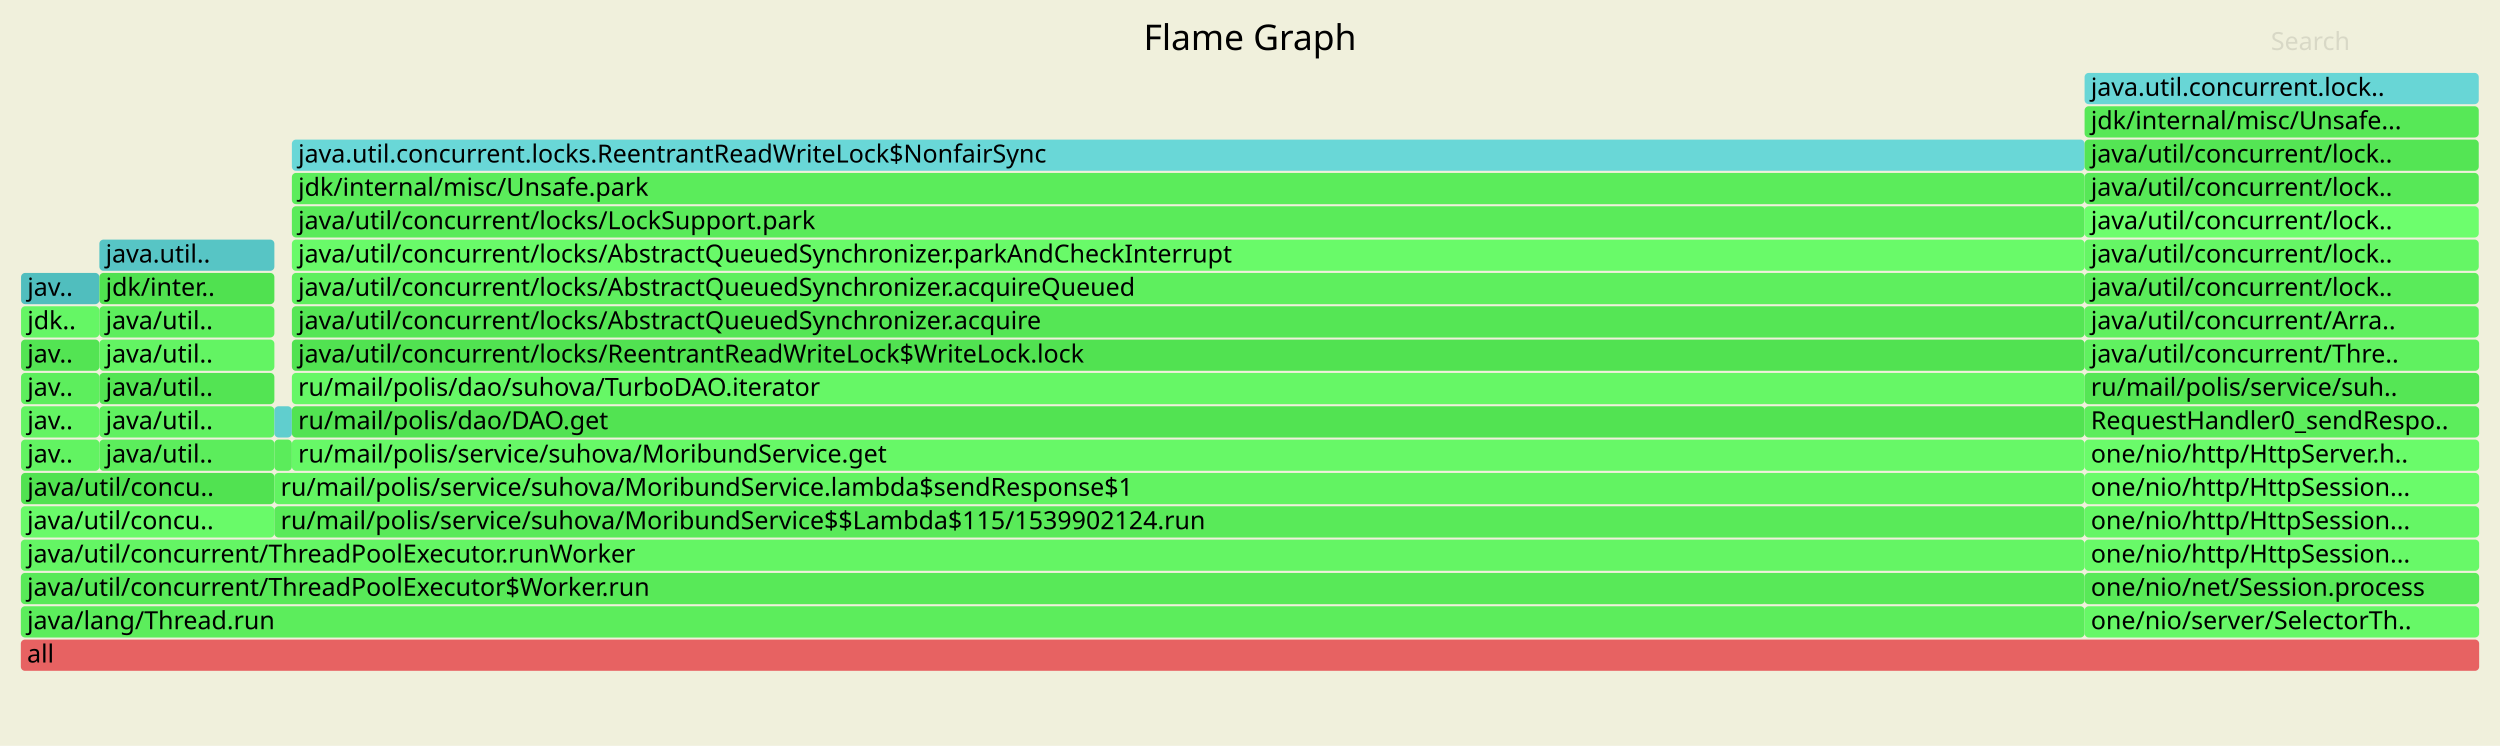
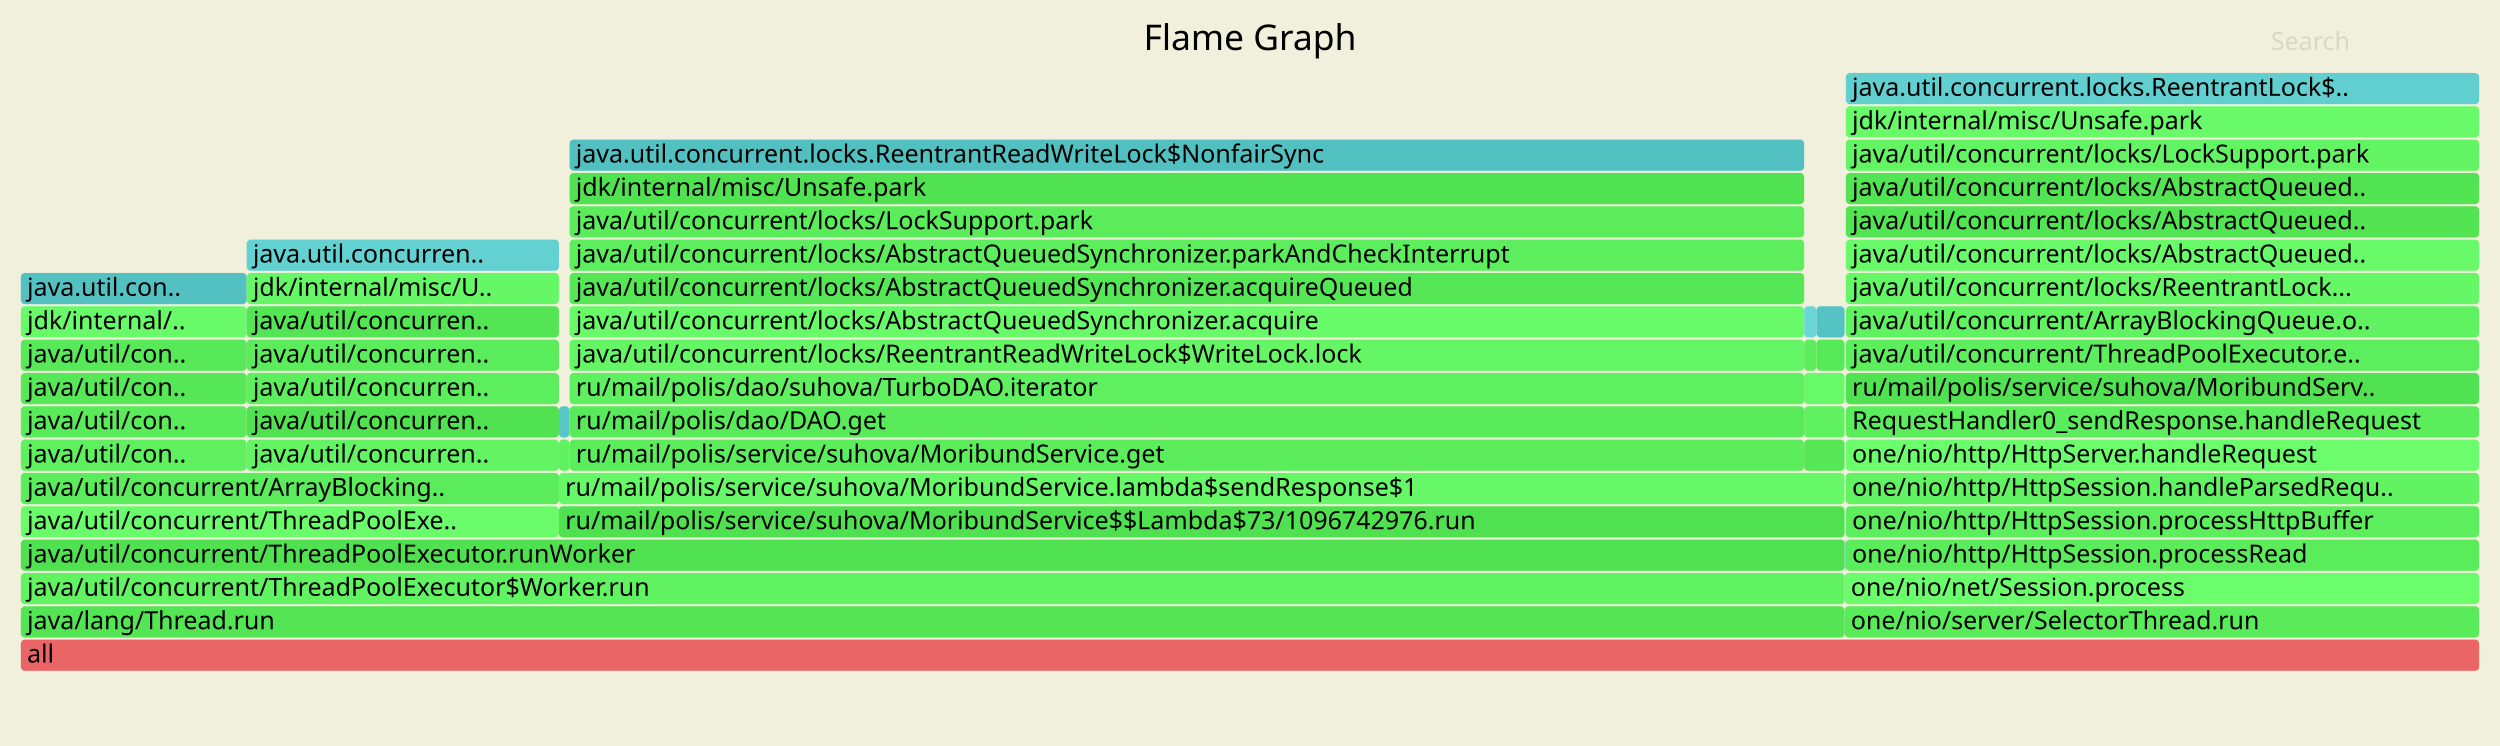
<svg xmlns="http://www.w3.org/2000/svg" version="1.1" width="1200" height="358" viewBox="0 0 1200 358">
  <style type="text/css">
	text { font-family:Verdana; font-size:12px; fill:rgb(0,0,0); }
	#search { opacity:0.1; cursor:pointer; }
	#search:hover, #search.show { opacity:1; }
	#subtitle { text-anchor:middle; font-color:rgb(160,160,160); }
	#title { text-anchor:middle; font-size:17px}
	#unzoom { cursor:pointer; }
	#frames &gt; *:hover { stroke:black; stroke-width:0.5; cursor:pointer; }
	.hide { display:none; }
	.parent { opacity:0.5; }
</style>
  <rect x="0" y="0" width="100%" height="100%" fill="rgb(240,240,220)" />
  <text id="title" x="600" y="24">Flame Graph</text>
  <text id="details" x="10" y="341"> </text>
  <text id="unzoom" x="10" y="24" class="hide">Reset Zoom</text>
  <text id="search" x="1090" y="24">Search</text>
  <text id="matched" x="1090" y="341"> </text>
  <g id="frames">
    <g>
-       <rect x="10.0" y="307.0" width="1180.0" height="15" fill="#e76262" rx="2" ry="2" />
+       <rect x="10.0" y="307.0" width="1180.0" height="15" fill="#ea6666" rx="2" ry="2" />
      <text x="13.0" y="318.0">all</text>
    </g>
    <g>
-       <rect x="10.0" y="291.0" width="990.6" height="15" fill="#5ced5c" rx="2" ry="2" />
+       <rect x="10.0" y="291.0" width="875.4" height="15" fill="#54e554" rx="2" ry="2" />
      <text x="13.0" y="302.0">java/lang/Thread.run</text>
    </g>
    <g>
-       <rect x="10.0" y="275.0" width="990.6" height="15" fill="#58e958" rx="2" ry="2" />
+       <rect x="10.0" y="275.0" width="875.4" height="15" fill="#62f362" rx="2" ry="2" />
      <text x="13.0" y="286.0">java/util/concurrent/ThreadPoolExecutor$Worker.run</text>
    </g>
    <g>
-       <rect x="10.0" y="259.0" width="990.6" height="15" fill="#64f564" rx="2" ry="2" />
+       <rect x="10.0" y="259.0" width="875.4" height="15" fill="#50e150" rx="2" ry="2" />
      <text x="13.0" y="270.0">java/util/concurrent/ThreadPoolExecutor.runWorker</text>
    </g>
    <g>
-       <rect x="10.0" y="243.0" width="121.7" height="15" fill="#69fa69" rx="2" ry="2" />
-       <text x="13.0" y="254.0">java/util/concu..</text>
-     </g>
-     <g>
-       <rect x="10.1" y="227.0" width="121.6" height="15" fill="#51e251" rx="2" ry="2" />
-       <text x="13.1" y="238.0">java/util/concu..</text>
-     </g>
-     <g>
-       <rect x="10.1" y="211.0" width="37.6" height="15" fill="#62f362" rx="2" ry="2" />
-       <text x="13.1" y="222.0">jav..</text>
-     </g>
-     <g>
-       <rect x="10.1" y="195.0" width="37.6" height="15" fill="#63f463" rx="2" ry="2" />
-       <text x="13.1" y="206.0">jav..</text>
-     </g>
-     <g>
-       <rect x="10.1" y="179.0" width="37.6" height="15" fill="#5dee5d" rx="2" ry="2" />
-       <text x="13.1" y="190.0">jav..</text>
-     </g>
-     <g>
-       <rect x="10.1" y="163.0" width="37.6" height="15" fill="#53e453" rx="2" ry="2" />
-       <text x="13.1" y="174.0">jav..</text>
-     </g>
-     <g>
-       <rect x="10.1" y="147.0" width="37.6" height="15" fill="#65f665" rx="2" ry="2" />
-       <text x="13.1" y="158.0">jdk..</text>
-     </g>
-     <g>
-       <rect x="10.1" y="131.0" width="37.6" height="15" fill="#50bebe" rx="2" ry="2" />
-       <text x="13.1" y="142.0">jav..</text>
-     </g>
-     <g>
-       <rect x="47.7" y="211.0" width="84.0" height="15" fill="#5ced5c" rx="2" ry="2" />
-       <text x="50.7" y="222.0">java/util..</text>
-     </g>
-     <g>
-       <rect x="47.7" y="195.0" width="84.0" height="15" fill="#60f160" rx="2" ry="2" />
-       <text x="50.7" y="206.0">java/util..</text>
-     </g>
-     <g>
-       <rect x="47.7" y="179.0" width="84.0" height="15" fill="#53e453" rx="2" ry="2" />
-       <text x="50.7" y="190.0">java/util..</text>
-     </g>
-     <g>
-       <rect x="47.7" y="163.0" width="84.0" height="15" fill="#63f463" rx="2" ry="2" />
-       <text x="50.7" y="174.0">java/util..</text>
-     </g>
-     <g>
-       <rect x="47.7" y="147.0" width="84.0" height="15" fill="#5dee5d" rx="2" ry="2" />
-       <text x="50.7" y="158.0">java/util..</text>
-     </g>
-     <g>
-       <rect x="47.7" y="131.0" width="84.0" height="15" fill="#50e150" rx="2" ry="2" />
-       <text x="50.7" y="142.0">jdk/inter..</text>
-     </g>
-     <g>
-       <rect x="47.7" y="115.0" width="84.0" height="15" fill="#57c5c5" rx="2" ry="2" />
-       <text x="50.7" y="126.0">java.util..</text>
-     </g>
-     <g>
-       <rect x="131.7" y="243.0" width="868.9" height="15" fill="#59ea59" rx="2" ry="2" />
-       <text x="134.7" y="254.0">ru/mail/polis/service/suhova/MoribundService$$Lambda$115/1539902124.run</text>
-     </g>
-     <g>
-       <rect x="131.7" y="227.0" width="868.9" height="15" fill="#62f362" rx="2" ry="2" />
-       <text x="134.7" y="238.0">ru/mail/polis/service/suhova/MoribundService.lambda$sendResponse$1</text>
-     </g>
-     <g>
-       <rect x="131.7" y="211.0" width="8.4" height="15" fill="#5bec5b" rx="2" ry="2" />
-       <text x="134.7" y="222.0" />
-     </g>
-     <g>
-       <rect x="131.7" y="195.0" width="8.4" height="15" fill="#60cece" rx="2" ry="2" />
-       <text x="134.7" y="206.0" />
-     </g>
-     <g>
-       <rect x="140.1" y="211.0" width="860.5" height="15" fill="#67f867" rx="2" ry="2" />
-       <text x="143.1" y="222.0">ru/mail/polis/service/suhova/MoribundService.get</text>
-     </g>
-     <g>
-       <rect x="140.1" y="195.0" width="860.5" height="15" fill="#52e352" rx="2" ry="2" />
-       <text x="143.1" y="206.0">ru/mail/polis/dao/DAO.get</text>
-     </g>
-     <g>
-       <rect x="140.1" y="179.0" width="860.5" height="15" fill="#66f766" rx="2" ry="2" />
-       <text x="143.1" y="190.0">ru/mail/polis/dao/suhova/TurboDAO.iterator</text>
-     </g>
-     <g>
-       <rect x="140.1" y="163.0" width="860.5" height="15" fill="#51e251" rx="2" ry="2" />
-       <text x="143.1" y="174.0">java/util/concurrent/locks/ReentrantReadWriteLock$WriteLock.lock</text>
-     </g>
-     <g>
-       <rect x="140.1" y="147.0" width="860.5" height="15" fill="#55e655" rx="2" ry="2" />
-       <text x="143.1" y="158.0">java/util/concurrent/locks/AbstractQueuedSynchronizer.acquire</text>
-     </g>
-     <g>
-       <rect x="140.1" y="131.0" width="860.5" height="15" fill="#5eef5e" rx="2" ry="2" />
-       <text x="143.1" y="142.0">java/util/concurrent/locks/AbstractQueuedSynchronizer.acquireQueued</text>
-     </g>
-     <g>
-       <rect x="140.1" y="115.0" width="860.5" height="15" fill="#69fa69" rx="2" ry="2" />
-       <text x="143.1" y="126.0">java/util/concurrent/locks/AbstractQueuedSynchronizer.parkAndCheckInterrupt</text>
-     </g>
-     <g>
-       <rect x="140.1" y="99.0" width="860.5" height="15" fill="#5aeb5a" rx="2" ry="2" />
-       <text x="143.1" y="110.0">java/util/concurrent/locks/LockSupport.park</text>
-     </g>
-     <g>
-       <rect x="140.1" y="83.0" width="860.5" height="15" fill="#5bec5b" rx="2" ry="2" />
-       <text x="143.1" y="94.0">jdk/internal/misc/Unsafe.park</text>
-     </g>
-     <g>
-       <rect x="140.1" y="67.0" width="860.5" height="15" fill="#69d7d7" rx="2" ry="2" />
-       <text x="143.1" y="78.0">java.util.concurrent.locks.ReentrantReadWriteLock$NonfairSync</text>
-     </g>
-     <g>
-       <rect x="1000.6" y="291.0" width="189.4" height="15" fill="#67f867" rx="2" ry="2" />
-       <text x="1003.6" y="302.0">one/nio/server/SelectorTh..</text>
-     </g>
-     <g>
-       <rect x="1000.6" y="275.0" width="189.4" height="15" fill="#58e958" rx="2" ry="2" />
-       <text x="1003.6" y="286.0">one/nio/net/Session.process</text>
-     </g>
-     <g>
-       <rect x="1000.6" y="259.0" width="189.4" height="15" fill="#68f968" rx="2" ry="2" />
-       <text x="1003.6" y="270.0">one/nio/http/HttpSession...</text>
-     </g>
-     <g>
-       <rect x="1000.6" y="243.0" width="189.4" height="15" fill="#65f665" rx="2" ry="2" />
-       <text x="1003.6" y="254.0">one/nio/http/HttpSession...</text>
-     </g>
-     <g>
-       <rect x="1000.6" y="227.0" width="189.4" height="15" fill="#6afb6a" rx="2" ry="2" />
-       <text x="1003.6" y="238.0">one/nio/http/HttpSession...</text>
-     </g>
-     <g>
-       <rect x="1000.6" y="211.0" width="189.4" height="15" fill="#6afb6a" rx="2" ry="2" />
-       <text x="1003.6" y="222.0">one/nio/http/HttpServer.h..</text>
-     </g>
-     <g>
-       <rect x="1000.6" y="195.0" width="189.4" height="15" fill="#5ced5c" rx="2" ry="2" />
-       <text x="1003.6" y="206.0">RequestHandler0_sendRespo..</text>
-     </g>
-     <g>
-       <rect x="1000.6" y="179.0" width="189.4" height="15" fill="#55e655" rx="2" ry="2" />
-       <text x="1003.6" y="190.0">ru/mail/polis/service/suh..</text>
-     </g>
-     <g>
-       <rect x="1000.6" y="163.0" width="189.4" height="15" fill="#60f160" rx="2" ry="2" />
-       <text x="1003.6" y="174.0">java/util/concurrent/Thre..</text>
-     </g>
-     <g>
-       <rect x="1000.6" y="147.0" width="189.2" height="15" fill="#5ff05f" rx="2" ry="2" />
-       <text x="1003.6" y="158.0">java/util/concurrent/Arra..</text>
-     </g>
-     <g>
-       <rect x="1000.6" y="131.0" width="189.2" height="15" fill="#5aeb5a" rx="2" ry="2" />
-       <text x="1003.6" y="142.0">java/util/concurrent/lock..</text>
-     </g>
-     <g>
-       <rect x="1000.6" y="115.0" width="189.2" height="15" fill="#65f665" rx="2" ry="2" />
-       <text x="1003.6" y="126.0">java/util/concurrent/lock..</text>
-     </g>
-     <g>
-       <rect x="1000.6" y="99.0" width="189.2" height="15" fill="#6dfe6d" rx="2" ry="2" />
-       <text x="1003.6" y="110.0">java/util/concurrent/lock..</text>
-     </g>
-     <g>
-       <rect x="1000.6" y="83.0" width="189.2" height="15" fill="#57e857" rx="2" ry="2" />
-       <text x="1003.6" y="94.0">java/util/concurrent/lock..</text>
-     </g>
-     <g>
-       <rect x="1000.6" y="67.0" width="189.2" height="15" fill="#54e554" rx="2" ry="2" />
-       <text x="1003.6" y="78.0">java/util/concurrent/lock..</text>
-     </g>
-     <g>
-       <rect x="1000.6" y="51.0" width="189.2" height="15" fill="#57e857" rx="2" ry="2" />
-       <text x="1003.6" y="62.0">jdk/internal/misc/Unsafe...</text>
-     </g>
-     <g>
-       <rect x="1000.6" y="35.0" width="189.2" height="15" fill="#68d6d6" rx="2" ry="2" />
-       <text x="1003.6" y="46.0">java.util.concurrent.lock..</text>
+       <rect x="10.0" y="243.0" width="258.3" height="15" fill="#6bfc6b" rx="2" ry="2" />
+       <text x="13.0" y="254.0">java/util/concurrent/ThreadPoolExe..</text>
+     </g>
+     <g>
+       <rect x="10.0" y="227.0" width="258.3" height="15" fill="#5bec5b" rx="2" ry="2" />
+       <text x="13.0" y="238.0">java/util/concurrent/ArrayBlocking..</text>
+     </g>
+     <g>
+       <rect x="10.0" y="211.0" width="108.4" height="15" fill="#5ff05f" rx="2" ry="2" />
+       <text x="13.0" y="222.0">java/util/con..</text>
+     </g>
+     <g>
+       <rect x="10.0" y="195.0" width="108.4" height="15" fill="#5aeb5a" rx="2" ry="2" />
+       <text x="13.0" y="206.0">java/util/con..</text>
+     </g>
+     <g>
+       <rect x="10.0" y="179.0" width="108.4" height="15" fill="#57e857" rx="2" ry="2" />
+       <text x="13.0" y="190.0">java/util/con..</text>
+     </g>
+     <g>
+       <rect x="10.0" y="163.0" width="108.4" height="15" fill="#58e958" rx="2" ry="2" />
+       <text x="13.0" y="174.0">java/util/con..</text>
+     </g>
+     <g>
+       <rect x="10.0" y="147.0" width="108.4" height="15" fill="#69fa69" rx="2" ry="2" />
+       <text x="13.0" y="158.0">jdk/internal/..</text>
+     </g>
+     <g>
+       <rect x="10.0" y="131.0" width="108.4" height="15" fill="#53c1c1" rx="2" ry="2" />
+       <text x="13.0" y="142.0">java.util.con..</text>
+     </g>
+     <g>
+       <rect x="118.4" y="211.0" width="149.9" height="15" fill="#63f463" rx="2" ry="2" />
+       <text x="121.4" y="222.0">java/util/concurren..</text>
+     </g>
+     <g>
+       <rect x="118.4" y="195.0" width="149.9" height="15" fill="#51e251" rx="2" ry="2" />
+       <text x="121.4" y="206.0">java/util/concurren..</text>
+     </g>
+     <g>
+       <rect x="118.4" y="179.0" width="149.9" height="15" fill="#5dee5d" rx="2" ry="2" />
+       <text x="121.4" y="190.0">java/util/concurren..</text>
+     </g>
+     <g>
+       <rect x="118.4" y="163.0" width="149.9" height="15" fill="#5bec5b" rx="2" ry="2" />
+       <text x="121.4" y="174.0">java/util/concurren..</text>
+     </g>
+     <g>
+       <rect x="118.4" y="147.0" width="149.9" height="15" fill="#54e554" rx="2" ry="2" />
+       <text x="121.4" y="158.0">java/util/concurren..</text>
+     </g>
+     <g>
+       <rect x="118.4" y="131.0" width="149.9" height="15" fill="#66f766" rx="2" ry="2" />
+       <text x="121.4" y="142.0">jdk/internal/misc/U..</text>
+     </g>
+     <g>
+       <rect x="118.4" y="115.0" width="149.9" height="15" fill="#63d1d1" rx="2" ry="2" />
+       <text x="121.4" y="126.0">java.util.concurren..</text>
+     </g>
+     <g>
+       <rect x="268.3" y="243.0" width="617.1" height="15" fill="#50e150" rx="2" ry="2" />
+       <text x="271.3" y="254.0">ru/mail/polis/service/suhova/MoribundService$$Lambda$73/1096742976.run</text>
+     </g>
+     <g>
+       <rect x="268.3" y="227.0" width="617.1" height="15" fill="#67f867" rx="2" ry="2" />
+       <text x="271.3" y="238.0">ru/mail/polis/service/suhova/MoribundService.lambda$sendResponse$1</text>
+     </g>
+     <g>
+       <rect x="268.3" y="211.0" width="5.1" height="15" fill="#60f160" rx="2" ry="2" />
+       <text x="271.3" y="222.0" />
+     </g>
+     <g>
+       <rect x="268.3" y="195.0" width="5.1" height="15" fill="#58c6c6" rx="2" ry="2" />
+       <text x="271.3" y="206.0" />
+     </g>
+     <g>
+       <rect x="273.4" y="211.0" width="592.6" height="15" fill="#5ced5c" rx="2" ry="2" />
+       <text x="276.4" y="222.0">ru/mail/polis/service/suhova/MoribundService.get</text>
+     </g>
+     <g>
+       <rect x="273.4" y="195.0" width="592.6" height="15" fill="#59ea59" rx="2" ry="2" />
+       <text x="276.4" y="206.0">ru/mail/polis/dao/DAO.get</text>
+     </g>
+     <g>
+       <rect x="273.4" y="179.0" width="592.6" height="15" fill="#5ff05f" rx="2" ry="2" />
+       <text x="276.4" y="190.0">ru/mail/polis/dao/suhova/TurboDAO.iterator</text>
+     </g>
+     <g>
+       <rect x="273.4" y="163.0" width="592.6" height="15" fill="#65f665" rx="2" ry="2" />
+       <text x="276.4" y="174.0">java/util/concurrent/locks/ReentrantReadWriteLock$WriteLock.lock</text>
+     </g>
+     <g>
+       <rect x="273.4" y="147.0" width="592.6" height="15" fill="#69fa69" rx="2" ry="2" />
+       <text x="276.4" y="158.0">java/util/concurrent/locks/AbstractQueuedSynchronizer.acquire</text>
+     </g>
+     <g>
+       <rect x="273.4" y="131.0" width="592.6" height="15" fill="#56e756" rx="2" ry="2" />
+       <text x="276.4" y="142.0">java/util/concurrent/locks/AbstractQueuedSynchronizer.acquireQueued</text>
+     </g>
+     <g>
+       <rect x="273.4" y="115.0" width="592.6" height="15" fill="#5dee5d" rx="2" ry="2" />
+       <text x="276.4" y="126.0">java/util/concurrent/locks/AbstractQueuedSynchronizer.parkAndCheckInterrupt</text>
+     </g>
+     <g>
+       <rect x="273.4" y="99.0" width="592.6" height="15" fill="#5bec5b" rx="2" ry="2" />
+       <text x="276.4" y="110.0">java/util/concurrent/locks/LockSupport.park</text>
+     </g>
+     <g>
+       <rect x="273.4" y="83.0" width="592.6" height="15" fill="#51e251" rx="2" ry="2" />
+       <text x="276.4" y="94.0">jdk/internal/misc/Unsafe.park</text>
+     </g>
+     <g>
+       <rect x="273.4" y="67.0" width="592.6" height="15" fill="#52c0c0" rx="2" ry="2" />
+       <text x="276.4" y="78.0">java.util.concurrent.locks.ReentrantReadWriteLock$NonfairSync</text>
+     </g>
+     <g>
+       <rect x="866.0" y="211.0" width="19.4" height="15" fill="#56e756" rx="2" ry="2" />
+       <text x="869.0" y="222.0" />
+     </g>
+     <g>
+       <rect x="866.0" y="195.0" width="19.4" height="15" fill="#60f160" rx="2" ry="2" />
+       <text x="869.0" y="206.0" />
+     </g>
+     <g>
+       <rect x="866.0" y="179.0" width="19.4" height="15" fill="#68f968" rx="2" ry="2" />
+       <text x="869.0" y="190.0" />
+     </g>
+     <g>
+       <rect x="866.0" y="163.0" width="5.9" height="15" fill="#5ced5c" rx="2" ry="2" />
+       <text x="869.0" y="174.0" />
+     </g>
+     <g>
+       <rect x="866.0" y="147.0" width="5.9" height="15" fill="#69d7d7" rx="2" ry="2" />
+       <text x="869.0" y="158.0" />
+     </g>
+     <g>
+       <rect x="871.9" y="163.0" width="13.5" height="15" fill="#58e958" rx="2" ry="2" />
+       <text x="874.9" y="174.0" />
+     </g>
+     <g>
+       <rect x="871.9" y="147.0" width="13.5" height="15" fill="#55c3c3" rx="2" ry="2" />
+       <text x="874.9" y="158.0" />
+     </g>
+     <g>
+       <rect x="885.4" y="291.0" width="304.6" height="15" fill="#5aeb5a" rx="2" ry="2" />
+       <text x="888.4" y="302.0">one/nio/server/SelectorThread.run</text>
+     </g>
+     <g>
+       <rect x="885.4" y="275.0" width="304.6" height="15" fill="#6cfd6c" rx="2" ry="2" />
+       <text x="888.4" y="286.0">one/nio/net/Session.process</text>
+     </g>
+     <g>
+       <rect x="885.4" y="259.0" width="0.6" height="15" fill="#61cfcf" rx="2" ry="2" />
+       <text x="888.4" y="270.0" />
+     </g>
+     <g>
+       <rect x="886.0" y="259.0" width="304.0" height="15" fill="#5bec5b" rx="2" ry="2" />
+       <text x="889.0" y="270.0">one/nio/http/HttpSession.processRead</text>
+     </g>
+     <g>
+       <rect x="886.0" y="243.0" width="304.0" height="15" fill="#5dee5d" rx="2" ry="2" />
+       <text x="889.0" y="254.0">one/nio/http/HttpSession.processHttpBuffer</text>
+     </g>
+     <g>
+       <rect x="886.0" y="227.0" width="304.0" height="15" fill="#62f362" rx="2" ry="2" />
+       <text x="889.0" y="238.0">one/nio/http/HttpSession.handleParsedRequ..</text>
+     </g>
+     <g>
+       <rect x="886.0" y="211.0" width="304.0" height="15" fill="#6cfd6c" rx="2" ry="2" />
+       <text x="889.0" y="222.0">one/nio/http/HttpServer.handleRequest</text>
+     </g>
+     <g>
+       <rect x="886.0" y="195.0" width="304.0" height="15" fill="#5ced5c" rx="2" ry="2" />
+       <text x="889.0" y="206.0">RequestHandler0_sendResponse.handleRequest</text>
+     </g>
+     <g>
+       <rect x="886.0" y="179.0" width="304.0" height="15" fill="#51e251" rx="2" ry="2" />
+       <text x="889.0" y="190.0">ru/mail/polis/service/suhova/MoribundServ..</text>
+     </g>
+     <g>
+       <rect x="886.0" y="163.0" width="304.0" height="15" fill="#5dee5d" rx="2" ry="2" />
+       <text x="889.0" y="174.0">java/util/concurrent/ThreadPoolExecutor.e..</text>
+     </g>
+     <g>
+       <rect x="886.0" y="147.0" width="304.0" height="15" fill="#61f261" rx="2" ry="2" />
+       <text x="889.0" y="158.0">java/util/concurrent/ArrayBlockingQueue.o..</text>
+     </g>
+     <g>
+       <rect x="886.0" y="131.0" width="304.0" height="15" fill="#66f766" rx="2" ry="2" />
+       <text x="889.0" y="142.0">java/util/concurrent/locks/ReentrantLock...</text>
+     </g>
+     <g>
+       <rect x="886.0" y="115.0" width="304.0" height="15" fill="#69fa69" rx="2" ry="2" />
+       <text x="889.0" y="126.0">java/util/concurrent/locks/AbstractQueued..</text>
+     </g>
+     <g>
+       <rect x="886.0" y="99.0" width="304.0" height="15" fill="#53e453" rx="2" ry="2" />
+       <text x="889.0" y="110.0">java/util/concurrent/locks/AbstractQueued..</text>
+     </g>
+     <g>
+       <rect x="886.0" y="83.0" width="304.0" height="15" fill="#53e453" rx="2" ry="2" />
+       <text x="889.0" y="94.0">java/util/concurrent/locks/AbstractQueued..</text>
+     </g>
+     <g>
+       <rect x="886.0" y="67.0" width="304.0" height="15" fill="#63f463" rx="2" ry="2" />
+       <text x="889.0" y="78.0">java/util/concurrent/locks/LockSupport.park</text>
+     </g>
+     <g>
+       <rect x="886.0" y="51.0" width="304.0" height="15" fill="#69fa69" rx="2" ry="2" />
+       <text x="889.0" y="62.0">jdk/internal/misc/Unsafe.park</text>
+     </g>
+     <g>
+       <rect x="886.0" y="35.0" width="304.0" height="15" fill="#61cfcf" rx="2" ry="2" />
+       <text x="889.0" y="46.0">java.util.concurrent.locks.ReentrantLock$..</text>
    </g>
  </g>
</svg>
